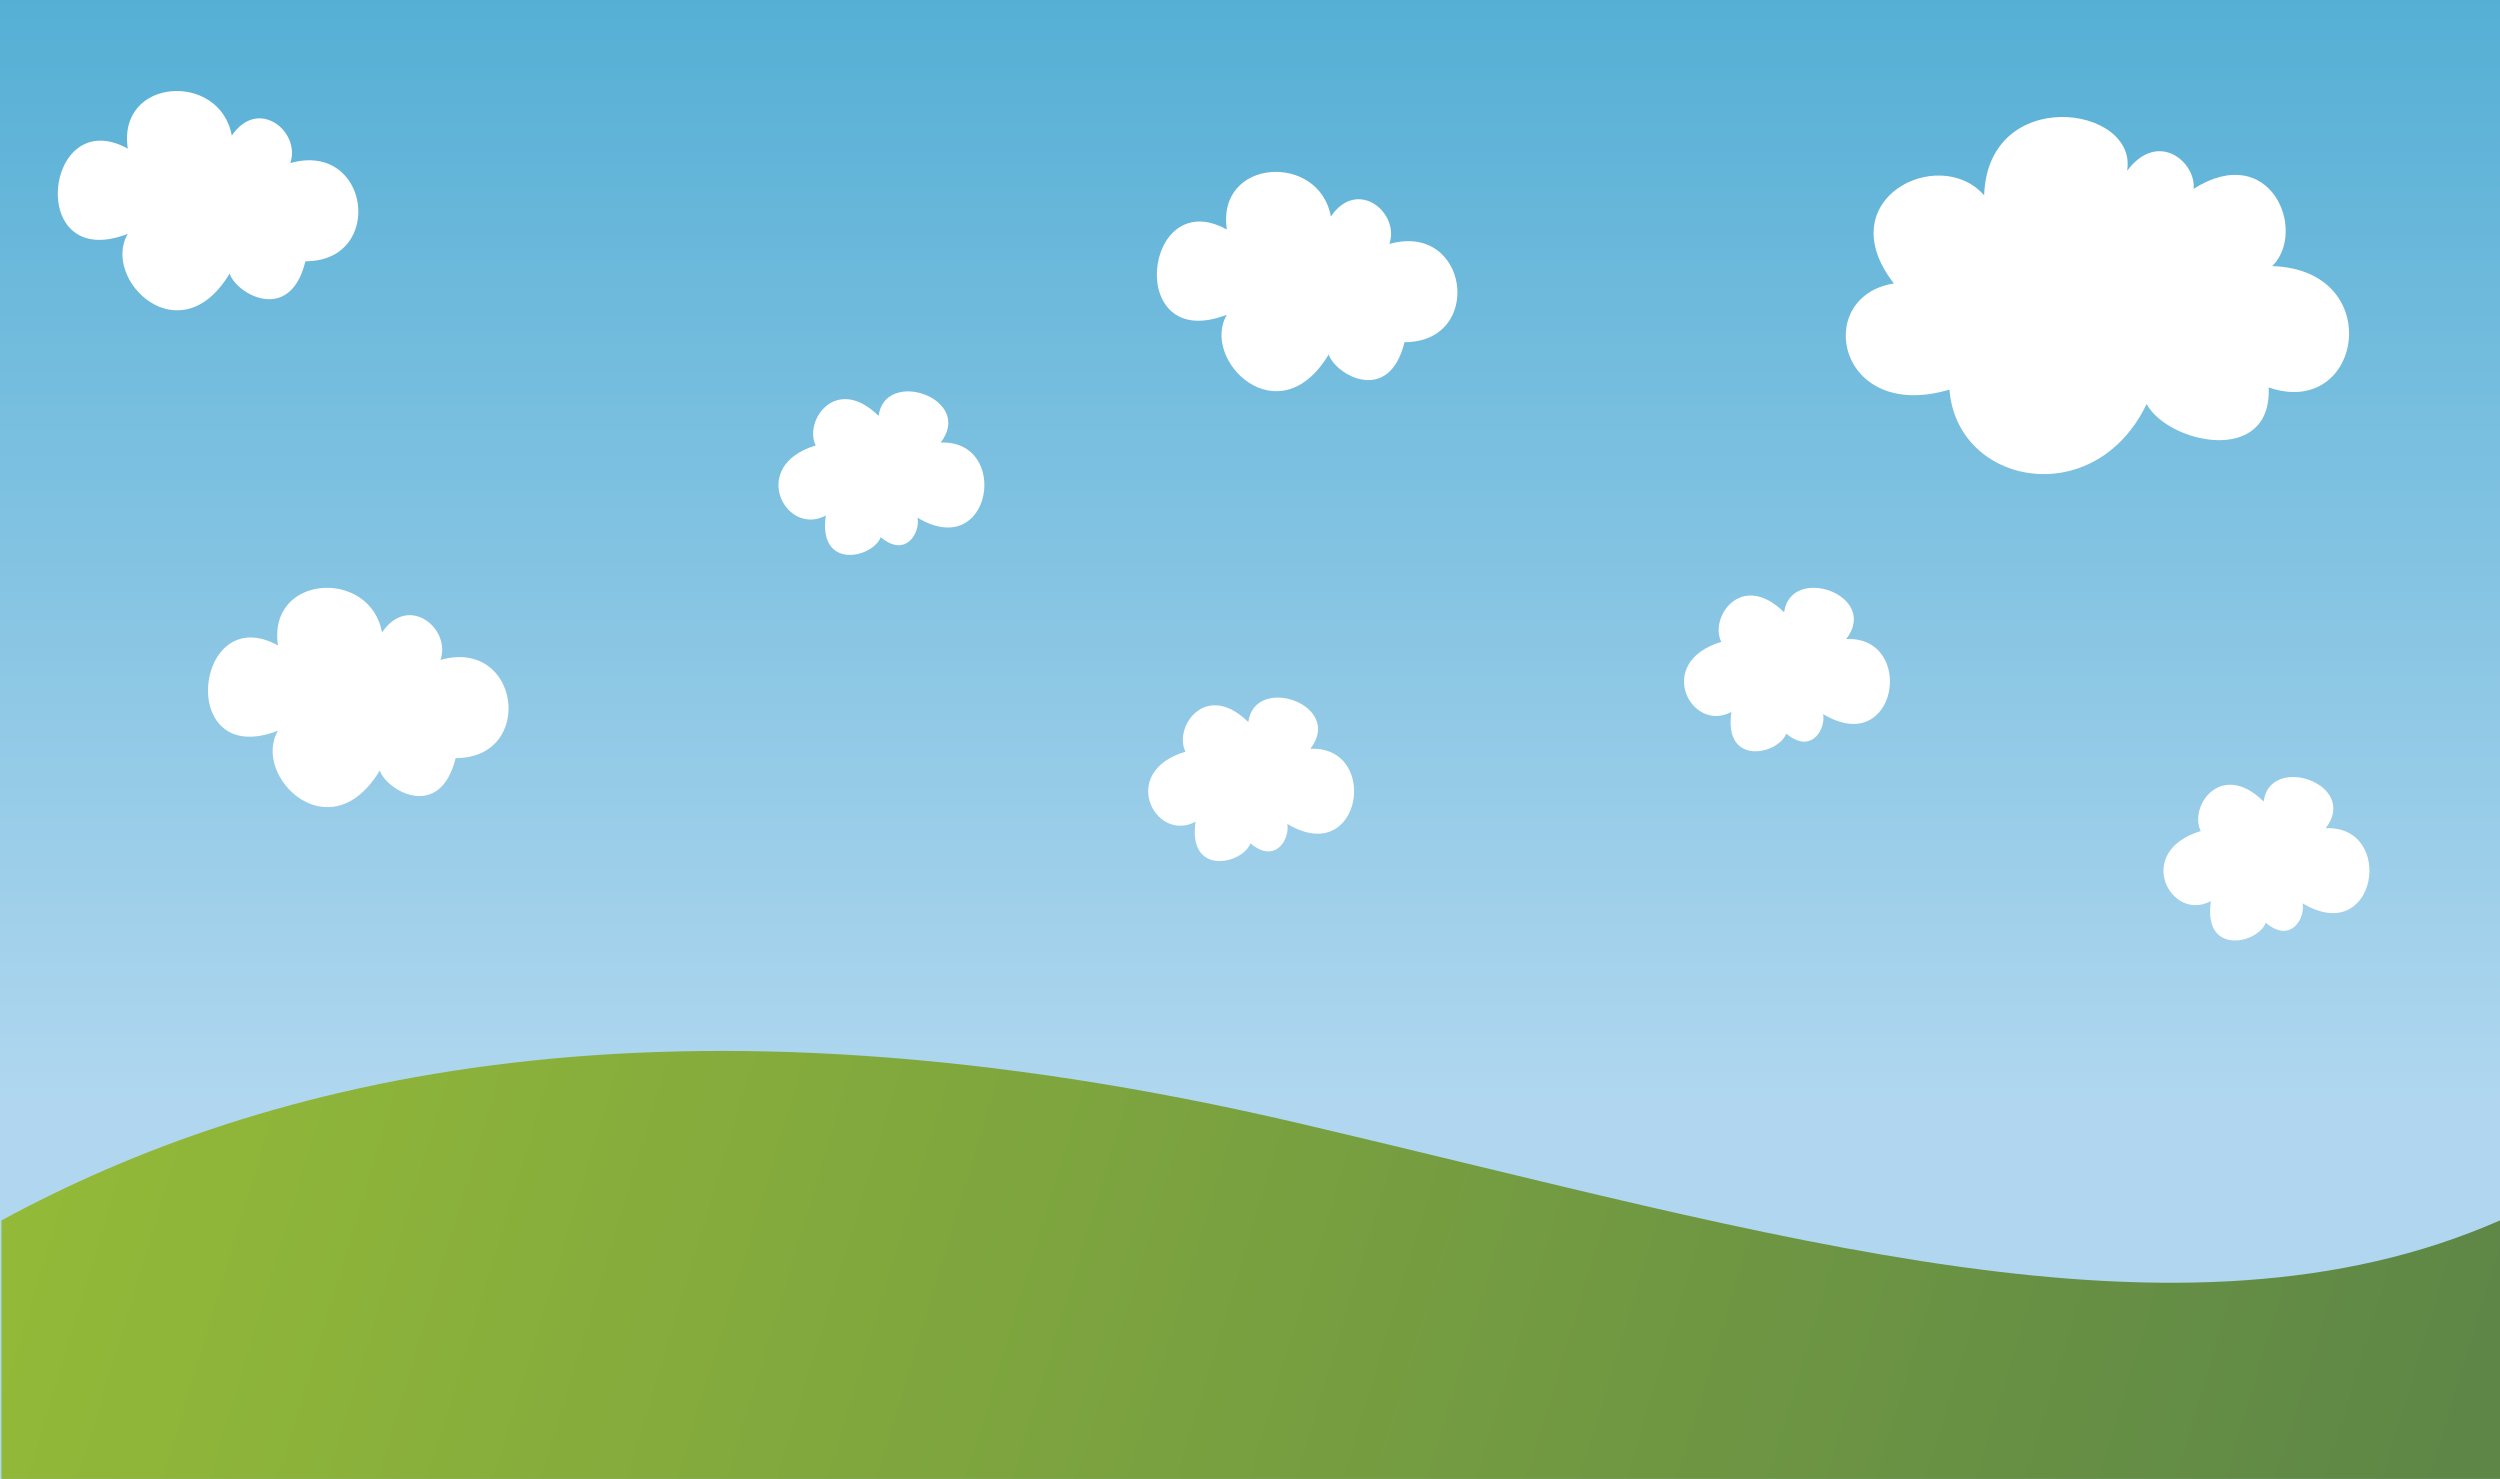
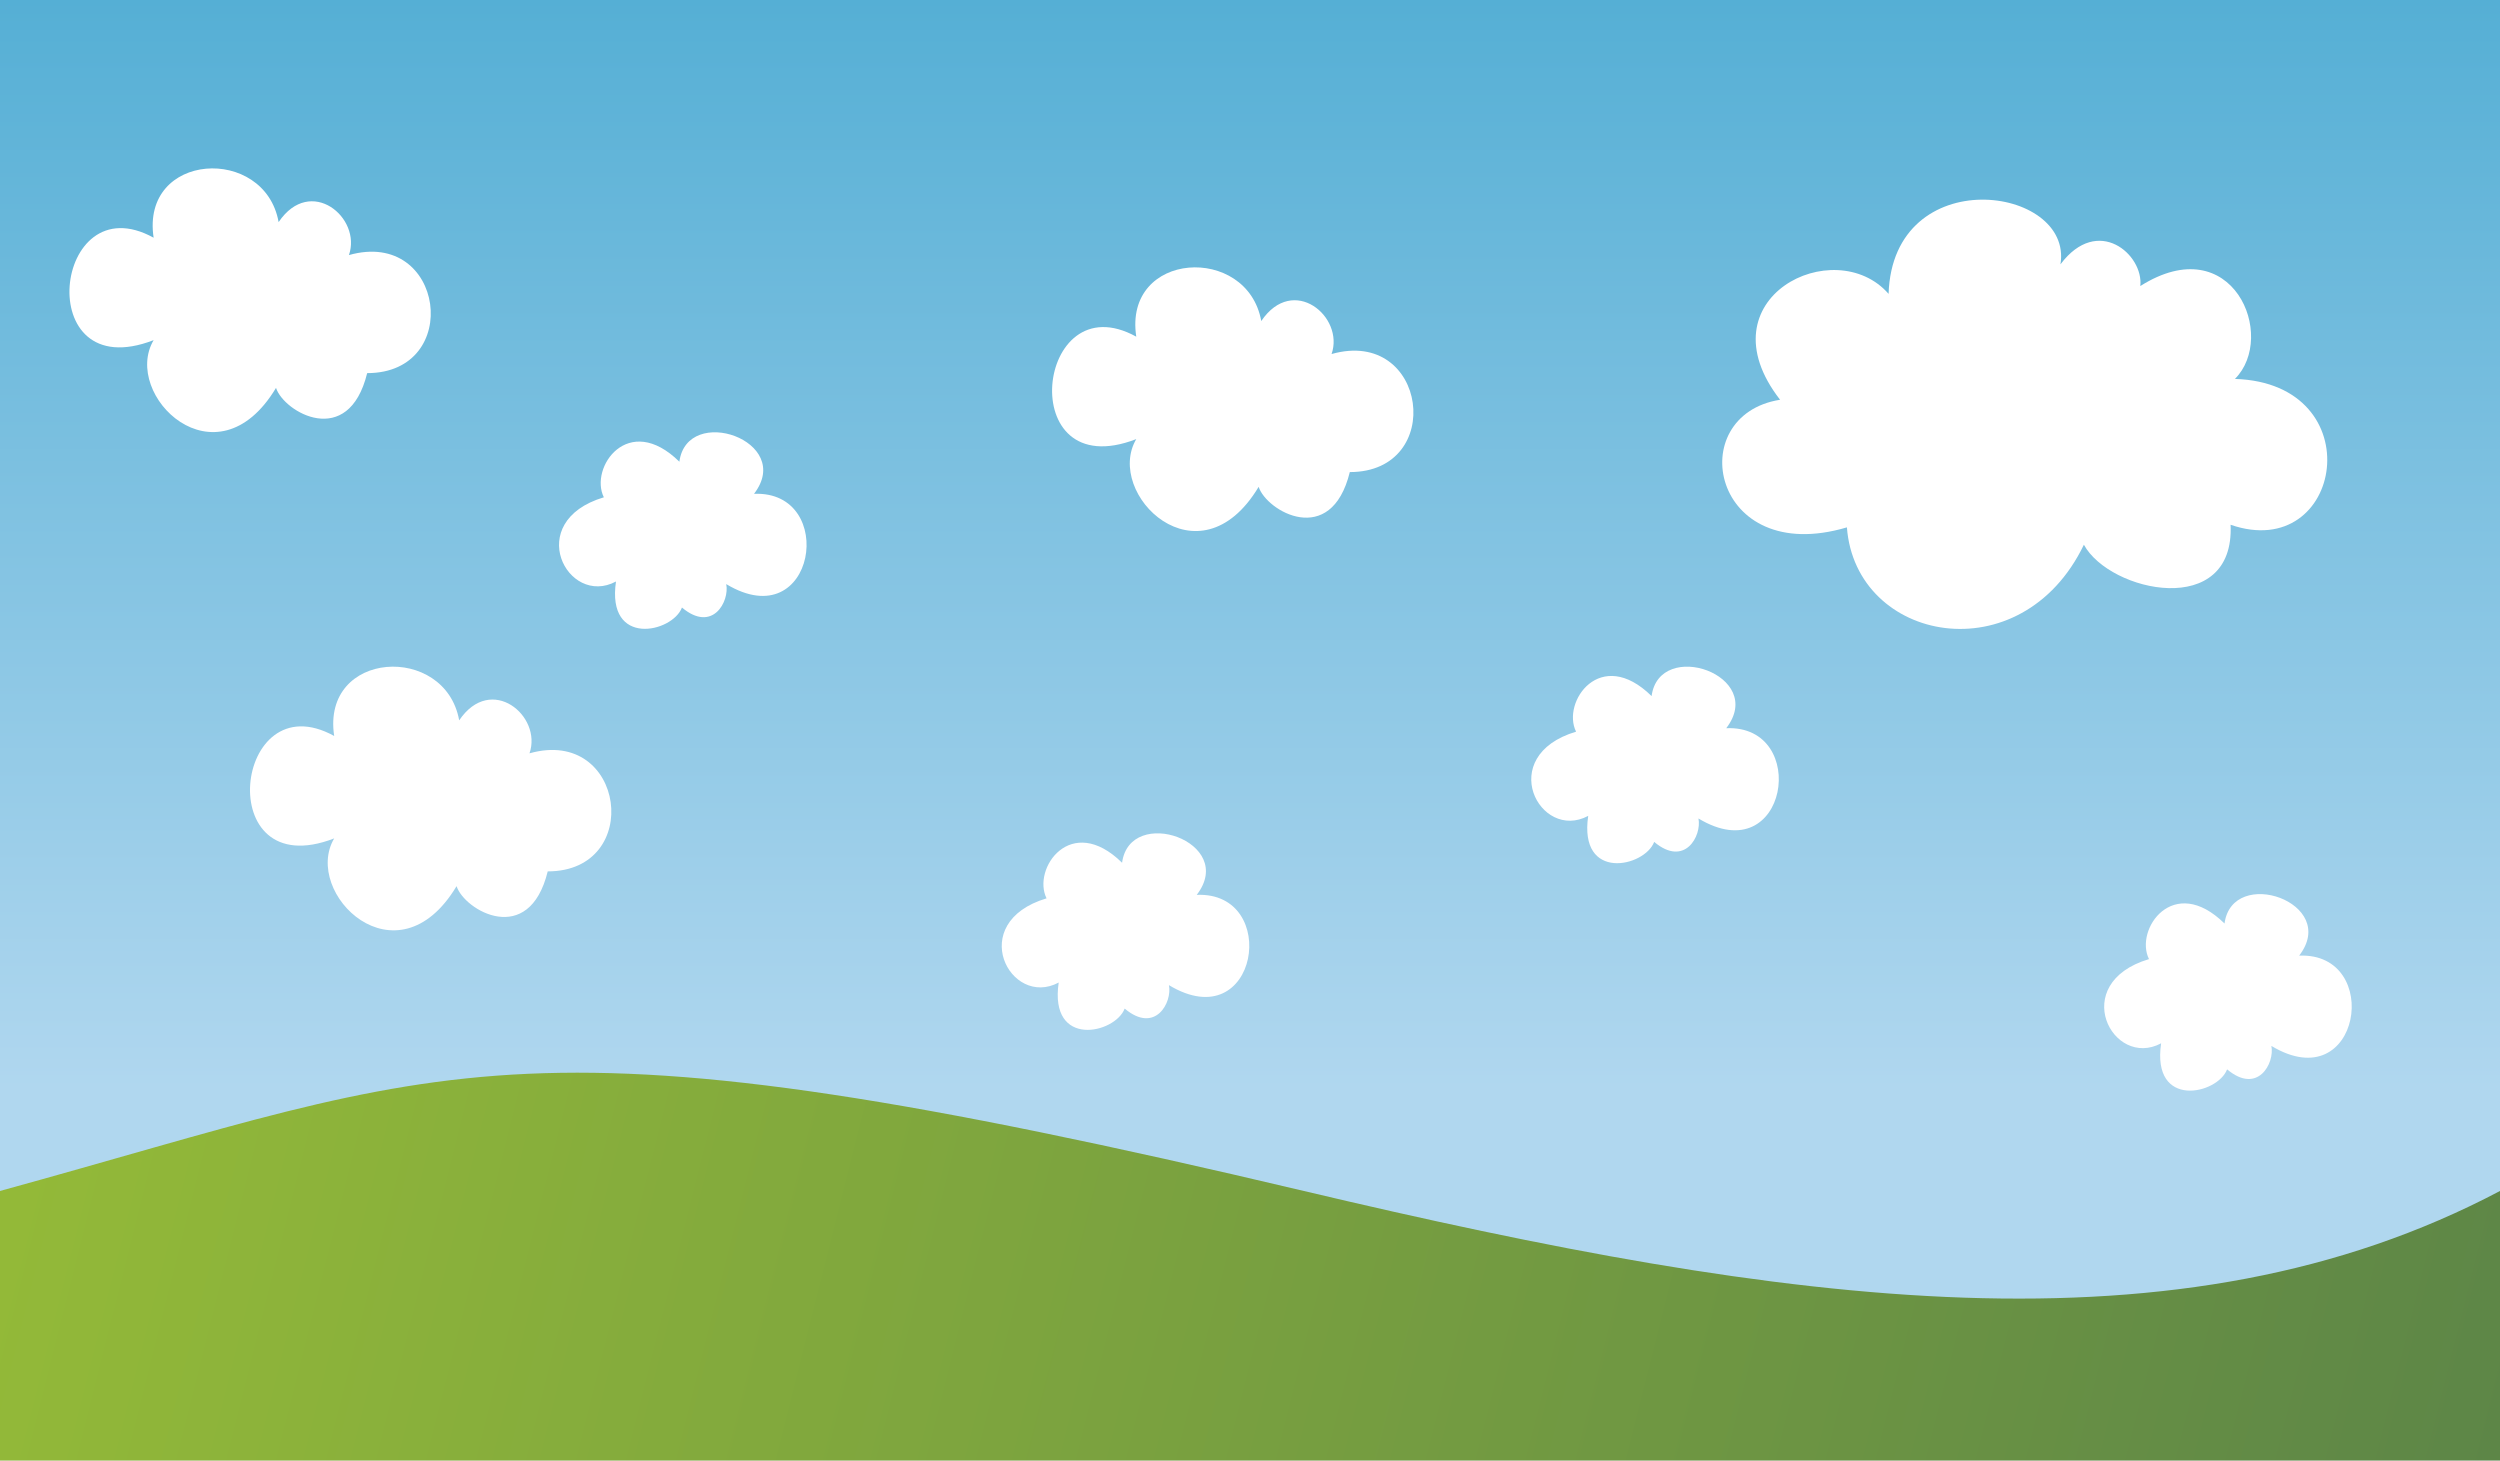
- <svg xmlns="http://www.w3.org/2000/svg" width="1731" height="1024" viewBox="0 0 1731 1024" fill="none">
-   <g clip-path="url(#clip0_81_89)">
-     <rect width="1731" height="1024" fill="url(#paint0_linear_81_89)" />
-     <path d="M900.5 778C461 675 182.41 746.577 1 845.004V1024H1731V845.004C1509.34 942.437 1229.93 855.203 900.5 778Z" fill="url(#paint1_linear_81_89)" />
-     <path d="M972.488 236.919C961.688 280.919 924.487 259.419 919.987 245.419C885.498 302.918 830.998 249.418 849.487 217.918C778.499 245.419 791.502 126.918 849.487 158.921C841.99 109.418 913.487 105.418 921.487 149.92C939.887 122.72 969.488 147.421 961.988 168.919C1017.19 153.319 1027.99 236.92 972.488 236.919Z" fill="white" />
-     <path d="M315.488 524.919C304.688 568.919 267.487 547.419 262.987 533.419C228.498 590.918 173.998 537.418 192.487 505.918C121.499 533.419 134.502 414.918 192.487 446.921C184.99 397.418 256.487 393.418 264.487 437.92C282.887 410.72 312.488 435.421 304.988 456.919C360.188 441.319 370.988 524.92 315.488 524.919Z" fill="white" />
-     <path d="M211.488 180.919C200.688 224.919 163.487 203.419 158.987 189.419C124.498 246.918 69.998 193.418 88.487 161.918C17.499 189.419 30.502 70.918 88.487 102.921C80.99 53.418 152.487 49.418 160.487 93.92C178.887 66.72 208.488 91.421 200.988 112.919C256.188 97.319 266.988 180.92 211.488 180.919Z" fill="white" />
-     <path d="M1349.82 269.758C1271.82 292.958 1254.82 205.258 1311.32 196.258C1265.82 137.757 1342.82 99.757 1373.82 135.258C1376.32 58.757 1480.32 72.756 1472.82 118.258C1494.42 89.458 1520.82 112.757 1518.82 130.758C1572.02 97.158 1597.82 159.758 1573.32 184.258C1652.82 186.758 1635.82 290.758 1570.82 268.258C1573.32 322.758 1501.32 307.258 1486.32 279.758C1450.32 354.558 1354.82 336.258 1349.82 269.758Z" fill="white" />
-     <path d="M1236.81 507.943C1254.41 522.743 1264.31 504.443 1262.31 494.443C1313.82 525.443 1326.82 440.443 1278.32 442.442C1301.82 411.943 1239.82 390.442 1235.32 423.943C1205.82 394.942 1183.32 427.443 1191.82 444.443C1145.02 458.443 1170.82 507.943 1198.81 492.943C1193.21 530.943 1231.32 522.443 1236.81 507.943Z" fill="white" />
-     <path d="M865.809 583.943C883.409 598.743 893.309 580.443 891.309 570.443C942.816 601.443 955.816 516.443 907.316 518.442C930.816 487.943 868.816 466.442 864.316 499.943C834.816 470.942 812.316 503.443 820.819 520.443C774.019 534.443 799.816 583.943 827.809 568.943C822.209 606.943 860.319 598.443 865.809 583.943Z" fill="white" />
-     <path d="M609.809 371.943C627.409 386.743 637.309 368.443 635.309 358.443C686.816 389.443 699.816 304.443 651.316 306.442C674.816 275.943 612.816 254.442 608.316 287.943C578.816 258.942 556.316 291.443 564.819 308.443C518.019 322.443 543.816 371.943 571.809 356.943C566.209 394.943 604.319 386.443 609.809 371.943Z" fill="white" />
-     <path d="M1568.81 638.943C1586.41 653.743 1596.31 635.443 1594.31 625.443C1645.82 656.443 1658.82 571.443 1610.32 573.442C1633.82 542.943 1571.82 521.442 1567.32 554.943C1537.82 525.942 1515.32 558.443 1523.82 575.443C1477.02 589.443 1502.82 638.943 1530.81 623.943C1525.21 661.943 1563.32 653.443 1568.81 638.943Z" fill="white" />
+ <svg xmlns="http://www.w3.org/2000/svg" width="1440" height="841" viewBox="0 0 1440 841" fill="none">
+   <g clip-path="url(#clip0_89_19)">
+     <rect width="1440" height="841" fill="url(#paint0_linear_89_19)" />
+     <path d="M751 685.999C297 578.499 264 613.5 0 685.999V841.262H1440V685.999C1255.5 783.504 1031.37 752.386 751 685.999Z" fill="url(#paint1_linear_89_19)" />
+     <path d="M777.488 271.919C766.688 315.919 729.487 294.419 724.987 280.419C690.498 337.918 635.998 284.418 654.487 252.918C583.499 280.419 596.502 161.918 654.487 193.921C646.99 144.418 718.487 140.418 726.487 184.92C744.887 157.72 774.488 182.421 766.988 203.919C822.188 188.319 832.988 271.92 777.488 271.919Z" fill="white" />
+     <path d="M315.488 501.919C304.688 545.919 267.487 524.419 262.987 510.419C228.498 567.918 173.998 514.418 192.487 482.918C121.499 510.419 134.502 391.918 192.487 423.921C184.99 374.418 256.487 370.418 264.487 414.92C282.887 387.72 312.488 412.421 304.988 433.919C360.188 418.319 370.988 501.92 315.488 501.919Z" fill="white" />
+     <path d="M211.488 214.919C200.688 258.919 163.487 237.419 158.987 223.419C124.498 280.918 69.998 227.418 88.487 195.918C17.499 223.419 30.502 104.918 88.487 136.921C80.99 87.418 152.487 83.418 160.487 127.92C178.887 100.72 208.488 125.421 200.988 146.919C256.188 131.319 266.988 214.92 211.488 214.919Z" fill="white" />
+     <path d="M1063.82 303.758C985.82 326.958 968.822 239.258 1025.32 230.258C979.822 171.757 1056.82 133.757 1087.82 169.258C1090.32 92.757 1194.32 106.756 1186.82 152.258C1208.42 123.458 1234.82 146.757 1232.82 164.758C1286.02 131.158 1311.82 193.758 1287.32 218.258C1366.82 220.758 1349.82 324.758 1284.82 302.258C1287.32 356.758 1215.32 341.258 1200.32 313.758C1164.32 388.558 1068.82 370.258 1063.82 303.758Z" fill="white" />
+     <path d="M952.809 484.943C970.409 499.743 980.309 481.443 978.309 471.443C1029.82 502.443 1042.82 417.443 994.316 419.442C1017.82 388.943 955.816 367.442 951.316 400.943C921.816 371.942 899.316 404.443 907.819 421.443C861.019 435.443 886.816 484.943 914.809 469.943C909.209 507.943 947.319 499.443 952.809 484.943Z" fill="white" />
+     <path d="M647.809 580.943C665.409 595.743 675.309 577.443 673.309 567.443C724.816 598.443 737.816 513.443 689.316 515.442C712.816 484.943 650.816 463.442 646.316 496.943C616.816 467.942 594.316 500.443 602.819 517.443C556.019 531.443 581.816 580.943 609.809 565.943C604.209 603.943 642.319 595.443 647.809 580.943Z" fill="white" />
+     <path d="M392.809 349.943C410.409 364.743 420.309 346.443 418.309 336.443C469.816 367.443 482.816 282.443 434.316 284.442C457.816 253.943 395.816 232.442 391.316 265.943C361.816 236.942 339.316 269.443 347.819 286.443C301.019 300.443 326.816 349.943 354.809 334.943C349.209 372.943 387.319 364.443 392.809 349.943Z" fill="white" />
+     <path d="M1282.81 615.943C1300.41 630.743 1310.31 612.443 1308.31 602.443C1359.82 633.443 1372.82 548.443 1324.32 550.442C1347.82 519.943 1285.82 498.442 1281.32 531.943C1251.82 502.942 1229.32 535.443 1237.82 552.443C1191.02 566.443 1216.82 615.943 1244.81 600.943C1239.21 638.943 1277.32 630.443 1282.81 615.943Z" fill="white" />
  </g>
  <defs>
-     <linearGradient id="paint0_linear_81_89" x1="865.5" y1="0" x2="865.5" y2="763.5" gradientUnits="userSpaceOnUse">
+     <linearGradient id="paint0_linear_89_19" x1="720" y1="0" x2="720" y2="627.054" gradientUnits="userSpaceOnUse">
      <stop stop-color="#55AFD5" />
      <stop offset="1" stop-color="#B0D7EF" />
    </linearGradient>
-     <linearGradient id="paint1_linear_81_89" x1="39.444" y1="670.268" x2="1687.35" y2="1168.4" gradientUnits="userSpaceOnUse">
+     <linearGradient id="paint1_linear_89_19" x1="32" y1="487.268" x2="1440" y2="841.268" gradientUnits="userSpaceOnUse">
      <stop stop-color="#94BA38" />
      <stop offset="1" stop-color="#5D8647" />
    </linearGradient>
-     <clipPath id="clip0_81_89">
-       <rect width="1731" height="1024" fill="white" />
+     <clipPath id="clip0_89_19">
+       <rect width="1440" height="841" fill="white" />
    </clipPath>
  </defs>
</svg>
